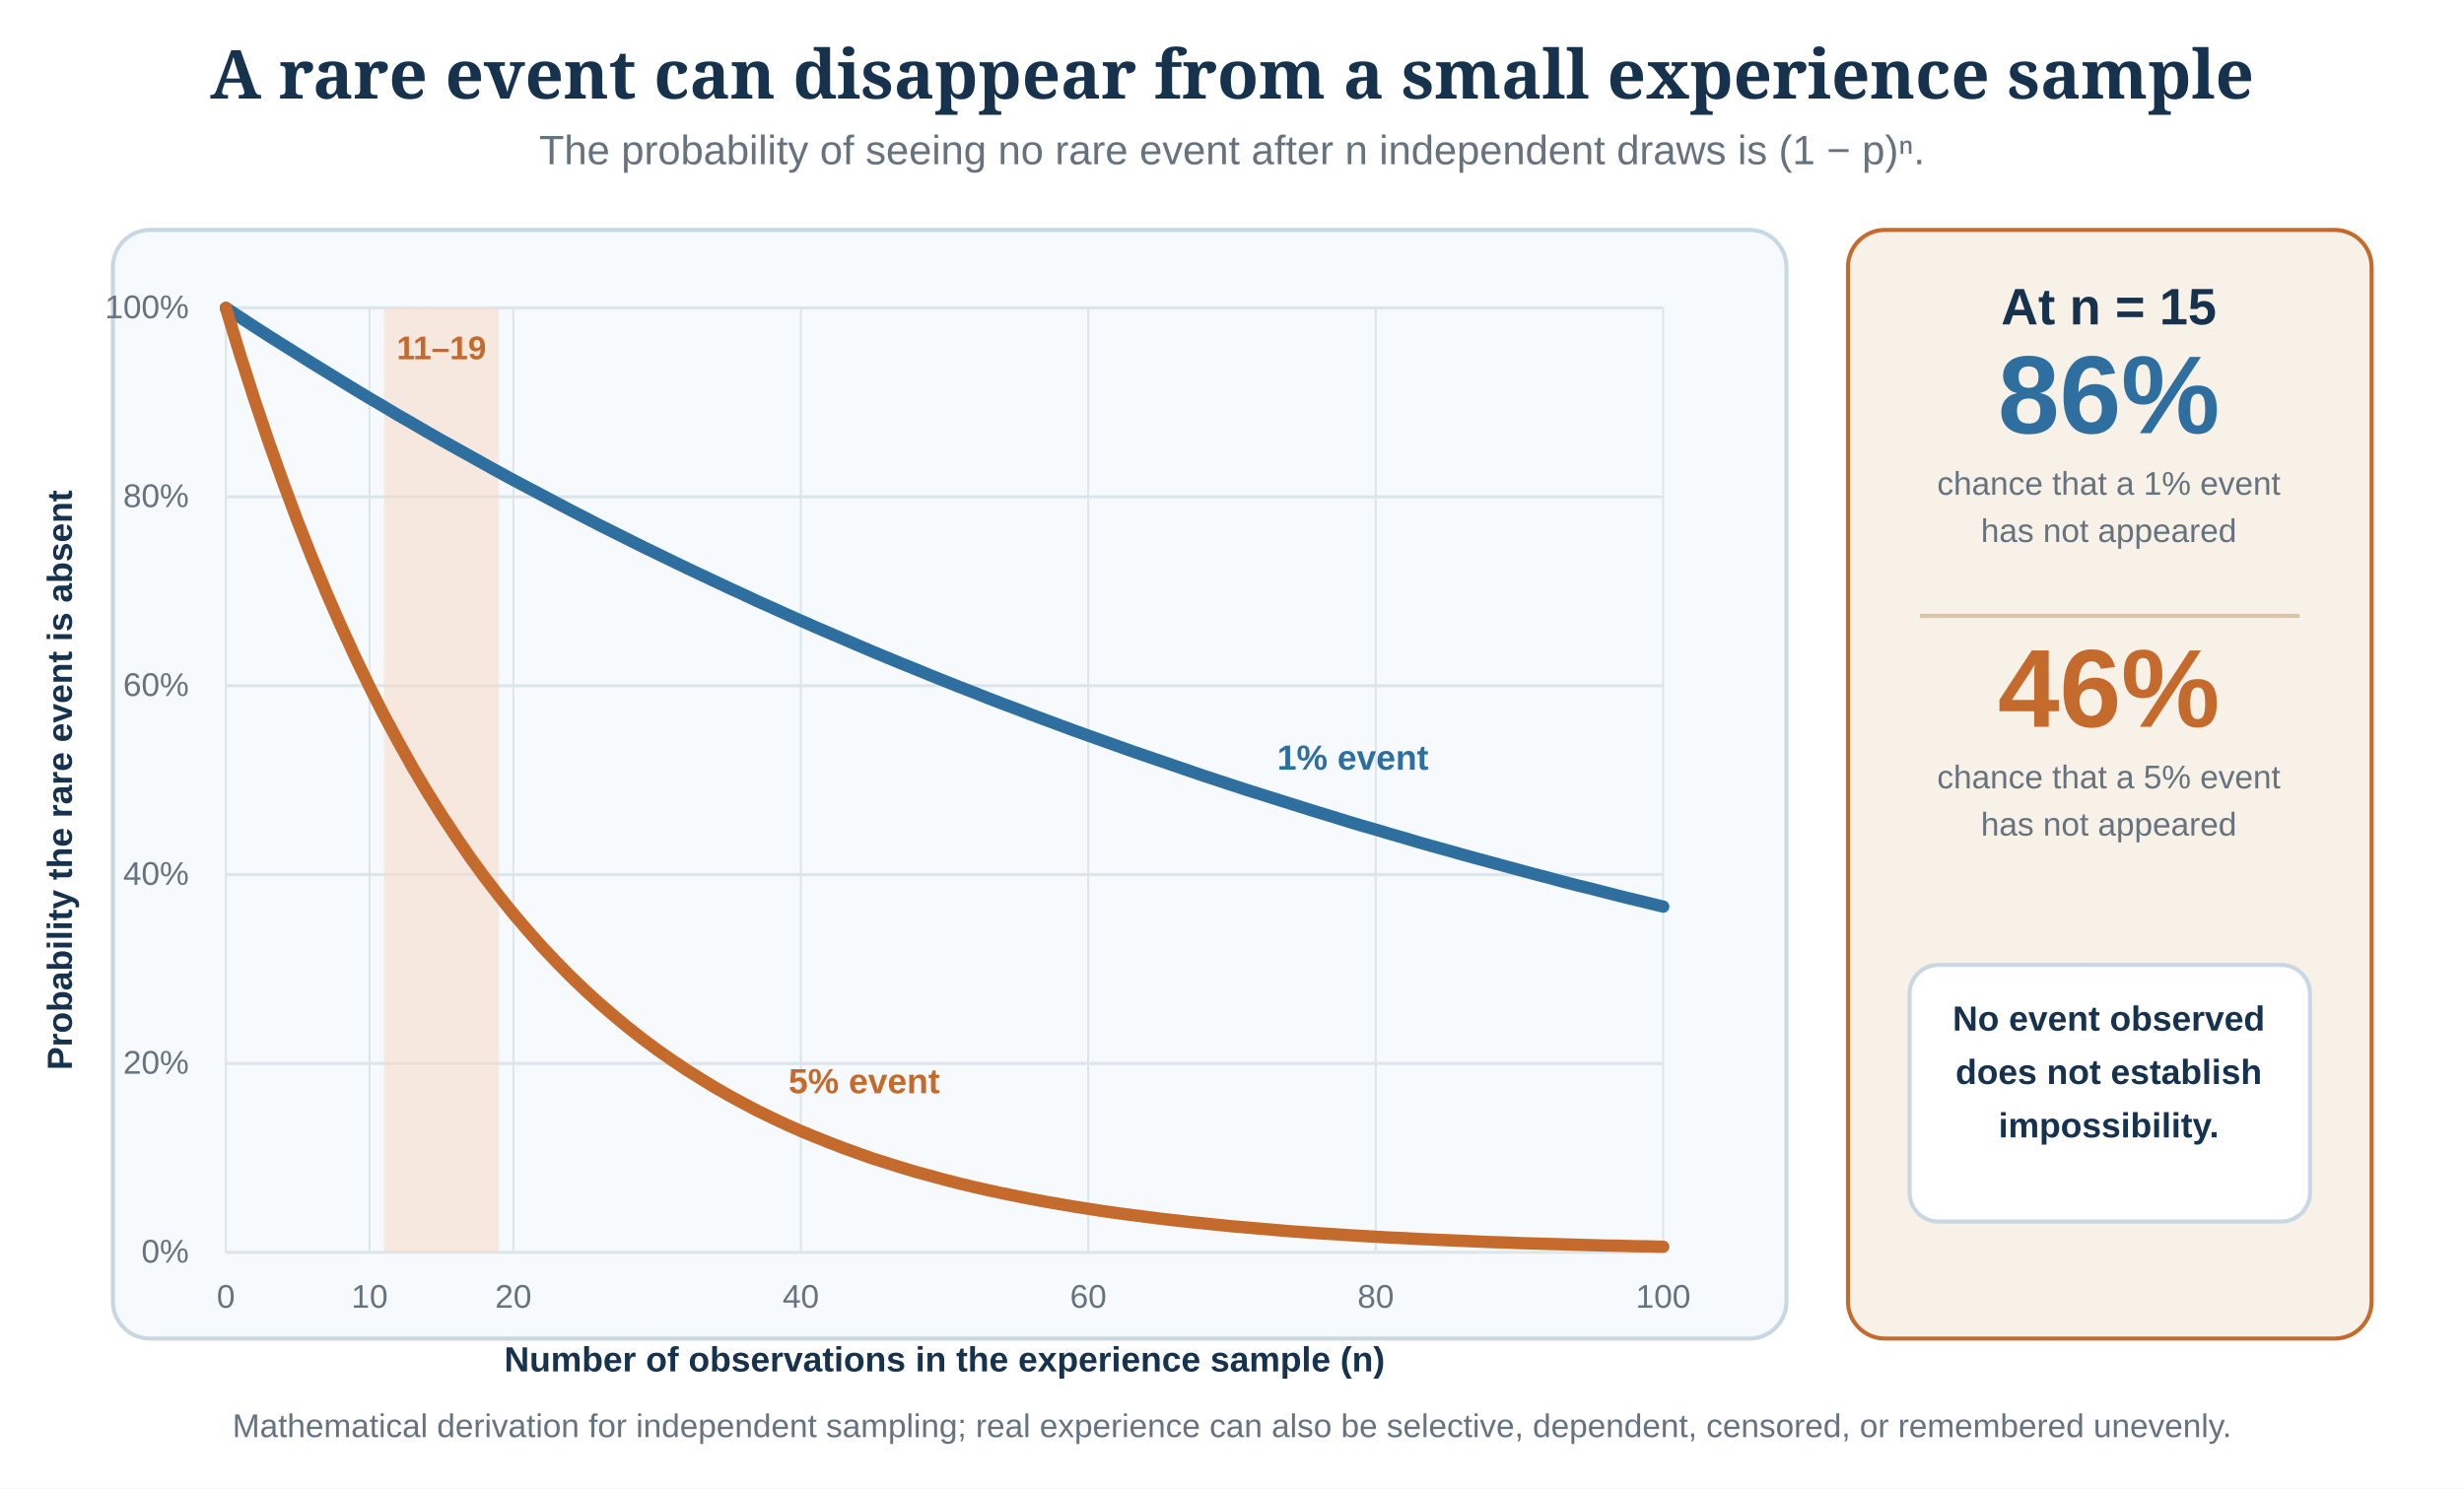
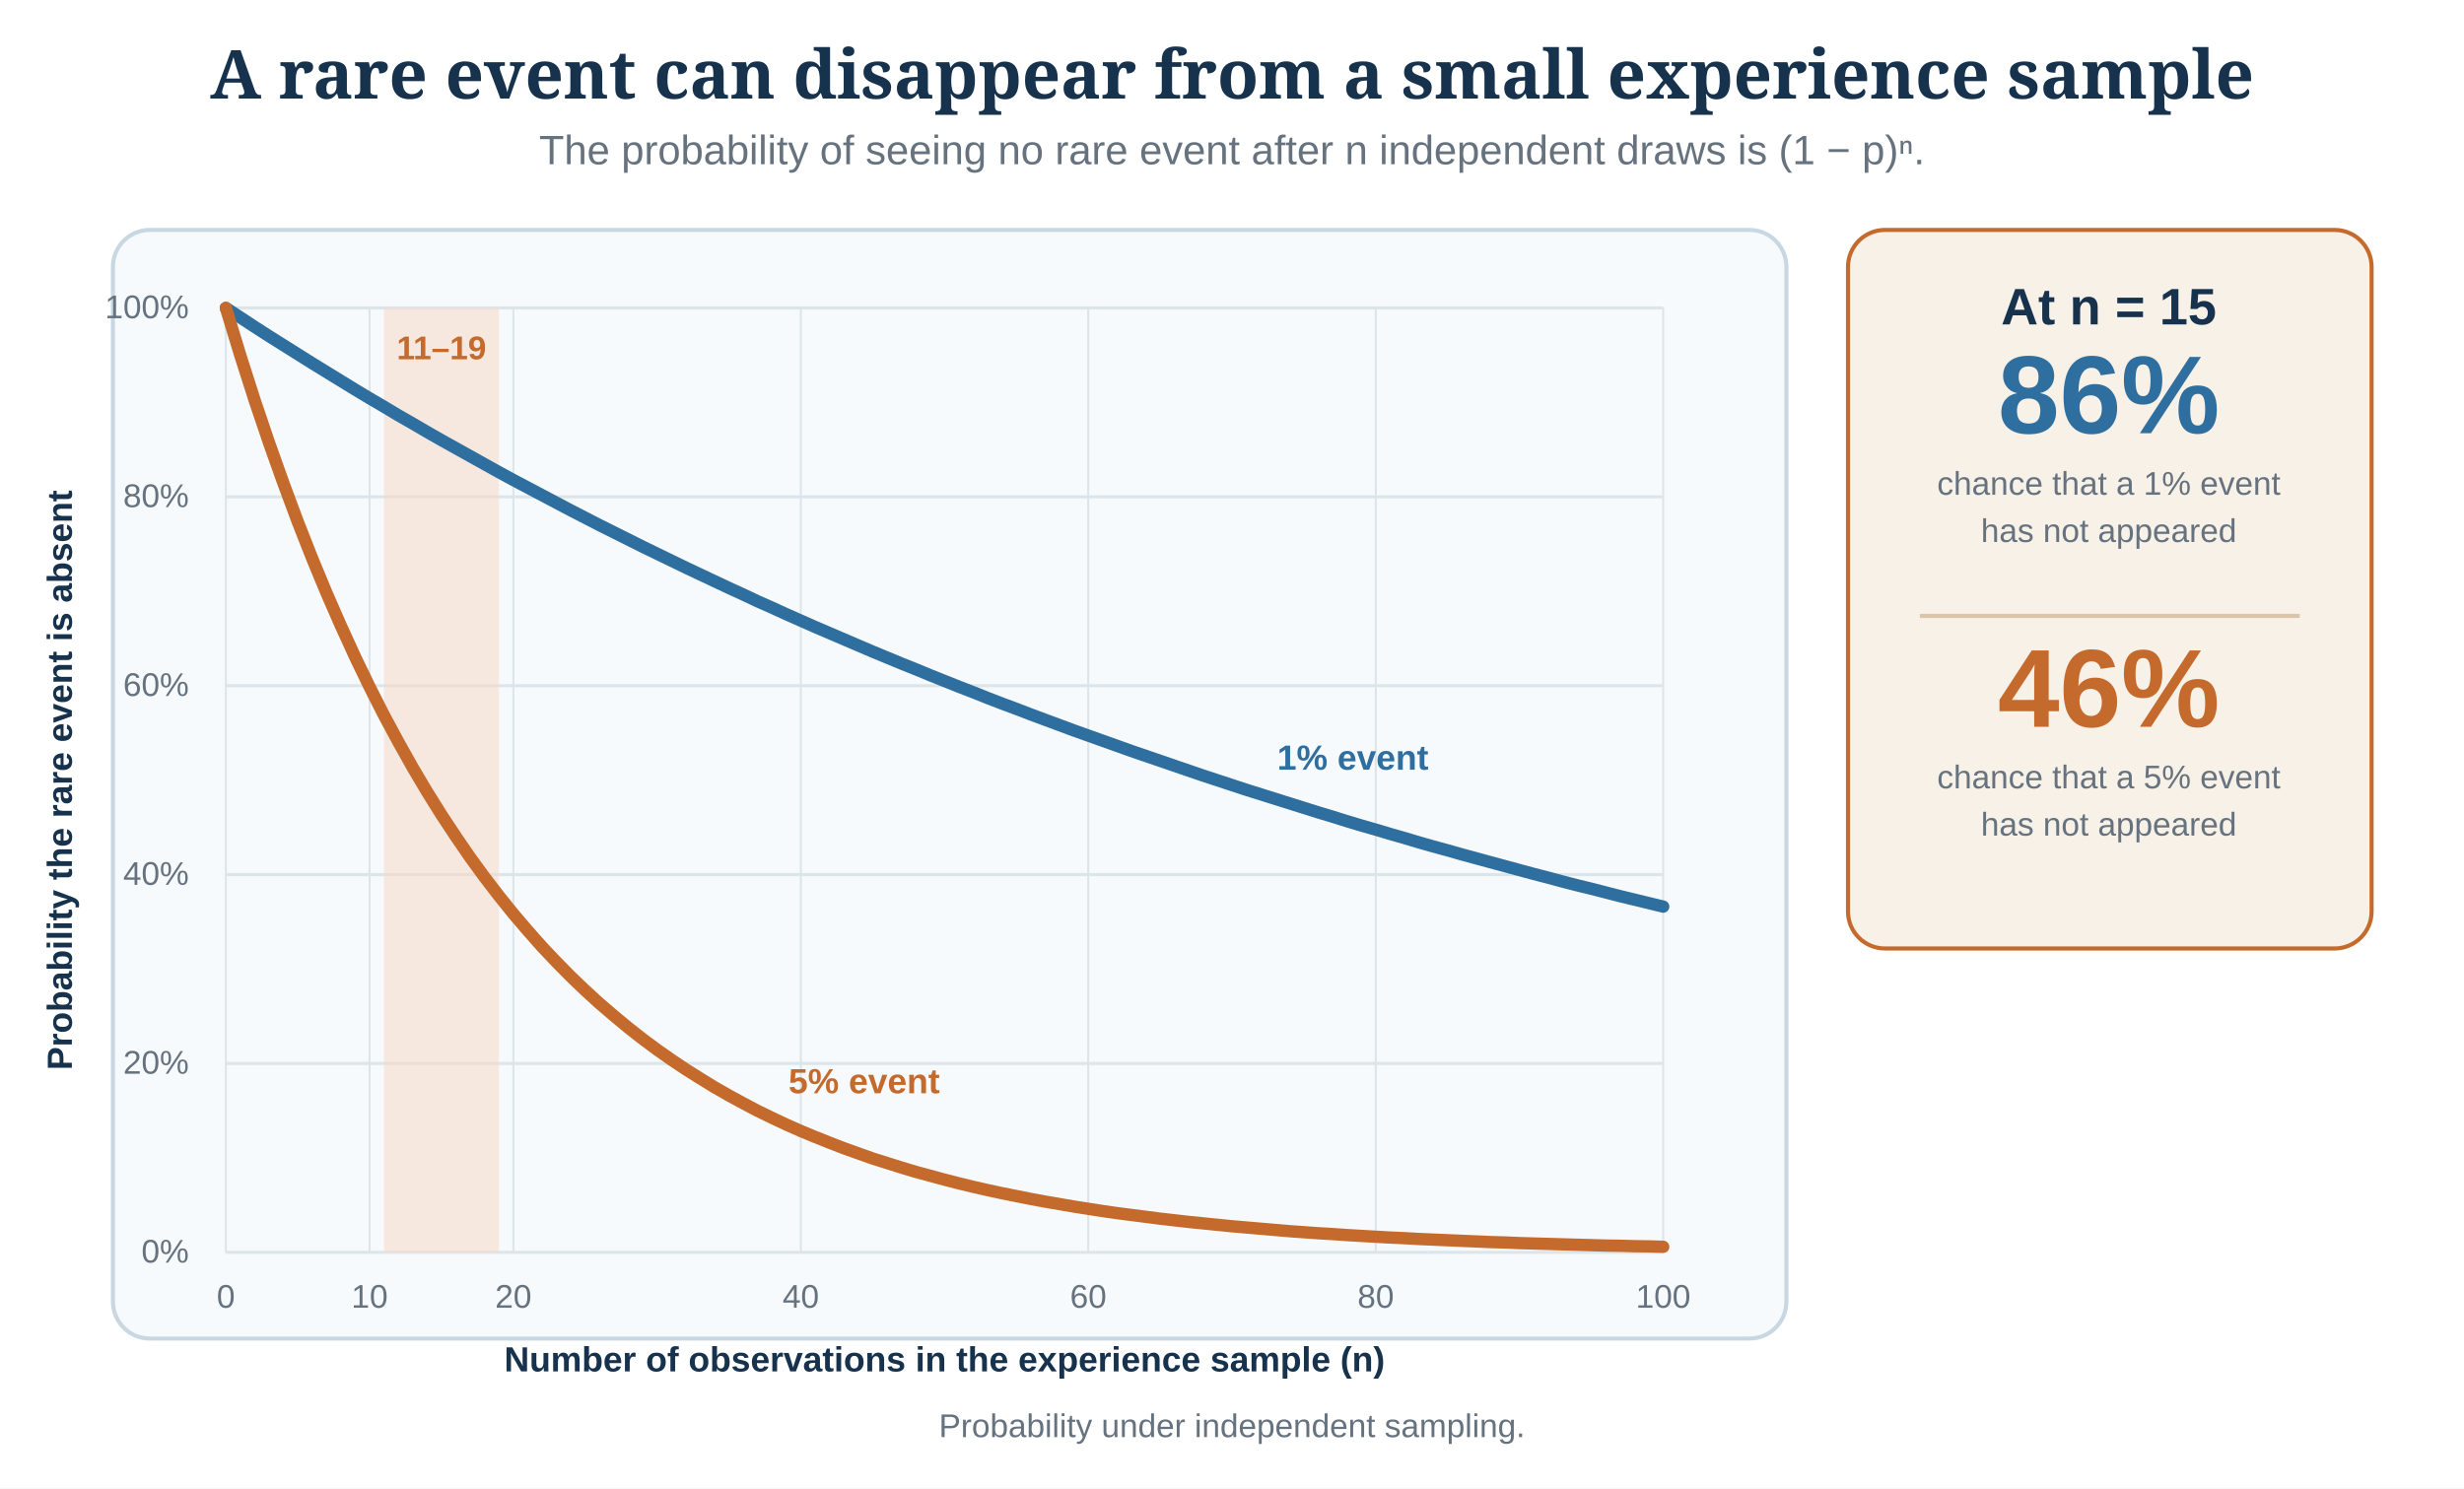
<svg xmlns="http://www.w3.org/2000/svg" width="1200" height="725" viewBox="0 0 1200 725" role="img" aria-labelledby="title desc">
  <defs>
    <marker id="blueArrow" viewBox="0 0 10 8" markerWidth="10" markerHeight="8" refX="9" refY="4" orient="auto" markerUnits="userSpaceOnUse">
      <path d="M0.5 0.8 L9 4 L0.5 7.2 Z" fill="#2f6f9f" />
    </marker>
    <marker id="orangeArrow" viewBox="0 0 10 8" markerWidth="10" markerHeight="8" refX="9" refY="4" orient="auto" markerUnits="userSpaceOnUse">
      <path d="M0.5 0.8 L9 4 L0.5 7.2 Z" fill="#c56a2d" />
    </marker>
    <filter id="shadow">
      <feDropShadow dx="0" dy="3" stdDeviation="4" flood-color="#17324d" flood-opacity="0.12" />
    </filter>
  </defs>
  <rect width="1200" height="725" fill="#ffffff" />
  <text x="600" y="48" text-anchor="middle" font-family="Georgia, serif" font-size="33.0" font-weight="700" fill="#17324d">A rare event can disappear from a small experience sample</text>
  <text x="600" y="80" text-anchor="middle" font-family="Arial, sans-serif" font-size="20.0" font-weight="400" fill="#66737f">The probability of seeing no rare event after n independent draws is (1 − p)ⁿ.</text>
  <rect x="55" y="112" width="815" height="540" rx="18" fill="#f7fafc" stroke="#c8d7e2" stroke-width="2" />
  <line x1="110" y1="610.0" x2="810" y2="610.0" stroke="#dce5ea" stroke-width="1.5" />
  <text x="92" y="615" text-anchor="end" font-family="Arial, sans-serif" font-size="16" font-weight="400" fill="#66737f">0%</text>
  <line x1="110" y1="518.0" x2="810" y2="518.0" stroke="#dce5ea" stroke-width="1.5" />
  <text x="92" y="523.0" text-anchor="end" font-family="Arial, sans-serif" font-size="16" font-weight="400" fill="#66737f">20%</text>
  <line x1="110" y1="426.0" x2="810" y2="426.0" stroke="#dce5ea" stroke-width="1.5" />
  <text x="92" y="431.0" text-anchor="end" font-family="Arial, sans-serif" font-size="16" font-weight="400" fill="#66737f">40%</text>
  <line x1="110" y1="334.0" x2="810" y2="334.0" stroke="#dce5ea" stroke-width="1.5" />
  <text x="92" y="339.0" text-anchor="end" font-family="Arial, sans-serif" font-size="16" font-weight="400" fill="#66737f">60%</text>
  <line x1="110" y1="242.0" x2="810" y2="242.0" stroke="#dce5ea" stroke-width="1.5" />
  <text x="92" y="247.0" text-anchor="end" font-family="Arial, sans-serif" font-size="16" font-weight="400" fill="#66737f">80%</text>
  <line x1="110" y1="150.0" x2="810" y2="150.0" stroke="#dce5ea" stroke-width="1.5" />
  <text x="92" y="155.0" text-anchor="end" font-family="Arial, sans-serif" font-size="16" font-weight="400" fill="#66737f">100%</text>
  <line x1="110.0" y1="150" x2="110.0" y2="610" stroke="#dce5ea" stroke-width="1" />
  <text x="110.0" y="637" text-anchor="middle" font-family="Arial, sans-serif" font-size="16" font-weight="400" fill="#66737f">0</text>
  <line x1="180.0" y1="150" x2="180.0" y2="610" stroke="#dce5ea" stroke-width="1" />
  <text x="180.0" y="637" text-anchor="middle" font-family="Arial, sans-serif" font-size="16" font-weight="400" fill="#66737f">10</text>
  <line x1="250.0" y1="150" x2="250.0" y2="610" stroke="#dce5ea" stroke-width="1" />
  <text x="250.0" y="637" text-anchor="middle" font-family="Arial, sans-serif" font-size="16" font-weight="400" fill="#66737f">20</text>
  <line x1="390.0" y1="150" x2="390.0" y2="610" stroke="#dce5ea" stroke-width="1" />
  <text x="390.0" y="637" text-anchor="middle" font-family="Arial, sans-serif" font-size="16" font-weight="400" fill="#66737f">40</text>
  <line x1="530.0" y1="150" x2="530.0" y2="610" stroke="#dce5ea" stroke-width="1" />
  <text x="530.0" y="637" text-anchor="middle" font-family="Arial, sans-serif" font-size="16" font-weight="400" fill="#66737f">60</text>
  <line x1="670.0" y1="150" x2="670.0" y2="610" stroke="#dce5ea" stroke-width="1" />
  <text x="670.0" y="637" text-anchor="middle" font-family="Arial, sans-serif" font-size="16" font-weight="400" fill="#66737f">80</text>
  <line x1="810.0" y1="150" x2="810.0" y2="610" stroke="#dce5ea" stroke-width="1" />
  <text x="810.0" y="637" text-anchor="middle" font-family="Arial, sans-serif" font-size="16" font-weight="400" fill="#66737f">100</text>
  <rect x="187.0" y="150" width="56.0" height="460" fill="#f6d9c7" opacity="0.55" />
  <text x="215.0" y="175" text-anchor="middle" font-family="Arial, sans-serif" font-size="16" font-weight="700" fill="#c56a2d">11–19</text>
  <text x="460.0" y="668" text-anchor="middle" font-family="Arial, sans-serif" font-size="17.0" font-weight="700" fill="#17324d">Number of observations in the experience sample (n)</text>
  <text x="35" y="380.0" text-anchor="middle" font-family="Arial, sans-serif" font-size="17.0" font-weight="700" fill="#17324d" transform="rotate(-90 35 380.0)">Probability the rare event is absent</text>
  <polyline points="110.0,150.0 117.0,154.6 124.0,159.2 131.0,163.7 138.0,168.1 145.0,172.5 152.0,176.9 159.0,181.2 166.0,185.5 173.0,189.8 180.0,194.0 187.0,198.1 194.0,202.3 201.0,206.3 208.0,210.4 215.0,214.4 222.0,218.3 229.0,222.2 236.0,226.1 243.0,230.0 250.0,233.8 257.0,237.5 264.0,241.2 271.0,244.9 278.0,248.6 285.0,252.2 292.0,255.8 299.0,259.3 306.0,262.8 313.0,266.3 320.0,269.7 327.0,273.1 334.0,276.5 341.0,279.8 348.0,283.1 355.0,286.4 362.0,289.6 369.0,292.9 376.0,296.0 383.0,299.2 390.0,302.3 397.0,305.4 404.0,308.4 411.0,311.4 418.0,314.4 425.0,317.4 432.0,320.3 439.0,323.2 446.0,326.0 453.0,328.9 460.0,331.7 467.0,334.5 474.0,337.2 481.0,340.0 488.0,342.7 495.0,345.3 502.0,348.0 509.0,350.6 516.0,353.2 523.0,355.8 530.0,358.3 537.0,360.8 544.0,363.3 551.0,365.8 558.0,368.2 565.0,370.6 572.0,373.0 579.0,375.4 586.0,377.8 593.0,380.1 600.0,382.4 607.0,384.7 614.0,386.9 621.0,389.1 628.0,391.3 635.0,393.5 642.0,395.7 649.0,397.8 656.0,400.0 663.0,402.1 670.0,404.1 677.0,406.2 684.0,408.2 691.0,410.3 698.0,412.3 705.0,414.2 712.0,416.2 719.0,418.1 726.0,420.0 733.0,421.9 740.0,423.8 747.0,425.7 754.0,427.5 761.0,429.4 768.0,431.2 775.0,432.9 782.0,434.7 789.0,436.5 796.0,438.2 803.0,439.9 810.0,441.6" fill="none" stroke="#2f6f9f" stroke-width="6" stroke-linecap="round" />
  <text x="622.0" y="374.904" text-anchor="start" font-family="Arial, sans-serif" font-size="17.0" font-weight="700" fill="#2f6f9f">1% event</text>
  <polyline points="110.0,150.0 117.0,173.0 124.0,194.9 131.0,215.6 138.0,235.3 145.0,254.1 152.0,271.9 159.0,288.8 166.0,304.8 173.0,320.1 180.0,334.6 187.0,348.4 194.0,361.4 201.0,373.9 208.0,385.7 215.0,396.9 222.0,407.5 229.0,417.7 236.0,427.3 243.0,436.4 250.0,445.1 257.0,453.3 264.0,461.2 271.0,468.6 278.0,475.7 285.0,482.4 292.0,488.8 299.0,494.8 306.0,500.6 313.0,506.1 320.0,511.3 327.0,516.2 334.0,520.9 341.0,525.3 348.0,529.6 355.0,533.6 362.0,537.4 369.0,541.1 376.0,544.5 383.0,547.8 390.0,550.9 397.0,553.8 404.0,556.6 411.0,559.3 418.0,561.8 425.0,564.3 432.0,566.5 439.0,568.7 446.0,570.8 453.0,572.7 460.0,574.6 467.0,576.4 474.0,578.1 481.0,579.7 488.0,581.2 495.0,582.6 502.0,584.0 509.0,585.3 516.0,586.5 523.0,587.7 530.0,588.8 537.0,589.9 544.0,590.9 551.0,591.8 558.0,592.7 565.0,593.6 572.0,594.4 579.0,595.2 586.0,595.9 593.0,596.6 600.0,597.3 607.0,597.9 614.0,598.5 621.0,599.1 628.0,599.7 635.0,600.2 642.0,600.7 649.0,601.1 656.0,601.6 663.0,602.0 670.0,602.4 677.0,602.8 684.0,603.1 691.0,603.5 698.0,603.8 705.0,604.1 712.0,604.4 719.0,604.7 726.0,605.0 733.0,605.2 740.0,605.5 747.0,605.7 754.0,605.9 761.0,606.1 768.0,606.3 775.0,606.5 782.0,606.7 789.0,606.8 796.0,607.0 803.0,607.1 810.0,607.3" fill="none" stroke="#c56a2d" stroke-width="6" stroke-linecap="round" />
  <text x="384.0" y="532.498" text-anchor="start" font-family="Arial, sans-serif" font-size="17.0" font-weight="700" fill="#c56a2d">5% event</text>
-   <rect x="900" y="112" width="255" height="540" rx="18" fill="#f7f1e8" stroke="#c56a2d" stroke-width="2" />
+   <rect x="900" y="112" width="255" height="350" rx="18" fill="#f7f1e8" stroke="#c56a2d" stroke-width="2" />
  <text x="1027" y="158" text-anchor="middle" font-family="Arial, sans-serif" font-size="25.0" font-weight="700" fill="#17324d">At n = 15</text>
  <text x="1027" y="211" text-anchor="middle" font-family="Arial, sans-serif" font-size="54.0" font-weight="700" fill="#2f6f9f">86%</text>
  <text x="1027" y="241" text-anchor="middle" font-family="Arial, sans-serif" font-size="16.0" font-weight="400" fill="#66737f">chance that a 1% event</text>
  <text x="1027" y="264" text-anchor="middle" font-family="Arial, sans-serif" font-size="16.0" font-weight="400" fill="#66737f">has not appeared</text>
  <line x1="935" y1="300" x2="1120" y2="300" stroke="#d8c5aa" stroke-width="2" />
  <text x="1027" y="354" text-anchor="middle" font-family="Arial, sans-serif" font-size="54.0" font-weight="700" fill="#c56a2d">46%</text>
  <text x="1027" y="384" text-anchor="middle" font-family="Arial, sans-serif" font-size="16.0" font-weight="400" fill="#66737f">chance that a 5% event</text>
  <text x="1027" y="407" text-anchor="middle" font-family="Arial, sans-serif" font-size="16.0" font-weight="400" fill="#66737f">has not appeared</text>
-   <rect x="930" y="470" width="195" height="125" rx="14" fill="#ffffff" stroke="#c8d7e2" stroke-width="2" />
-   <text x="1027" y="502" text-anchor="middle" font-family="Arial, sans-serif" font-size="17.0" font-weight="700" fill="#17324d">No event observed</text>
-   <text x="1027" y="528" text-anchor="middle" font-family="Arial, sans-serif" font-size="17.0" font-weight="700" fill="#17324d">does not establish</text>
-   <text x="1027" y="554" text-anchor="middle" font-family="Arial, sans-serif" font-size="17.0" font-weight="700" fill="#17324d">impossibility.</text>
-   <text x="600" y="700" text-anchor="middle" font-family="Arial, sans-serif" font-size="16" font-weight="400" fill="#66737f">Mathematical derivation for independent sampling; real experience can also be selective, dependent, censored, or remembered unevenly.</text>
+   <text x="600" y="700" text-anchor="middle" font-family="Arial, sans-serif" font-size="16" font-weight="400" fill="#66737f">Probability under independent sampling.</text>
</svg>
